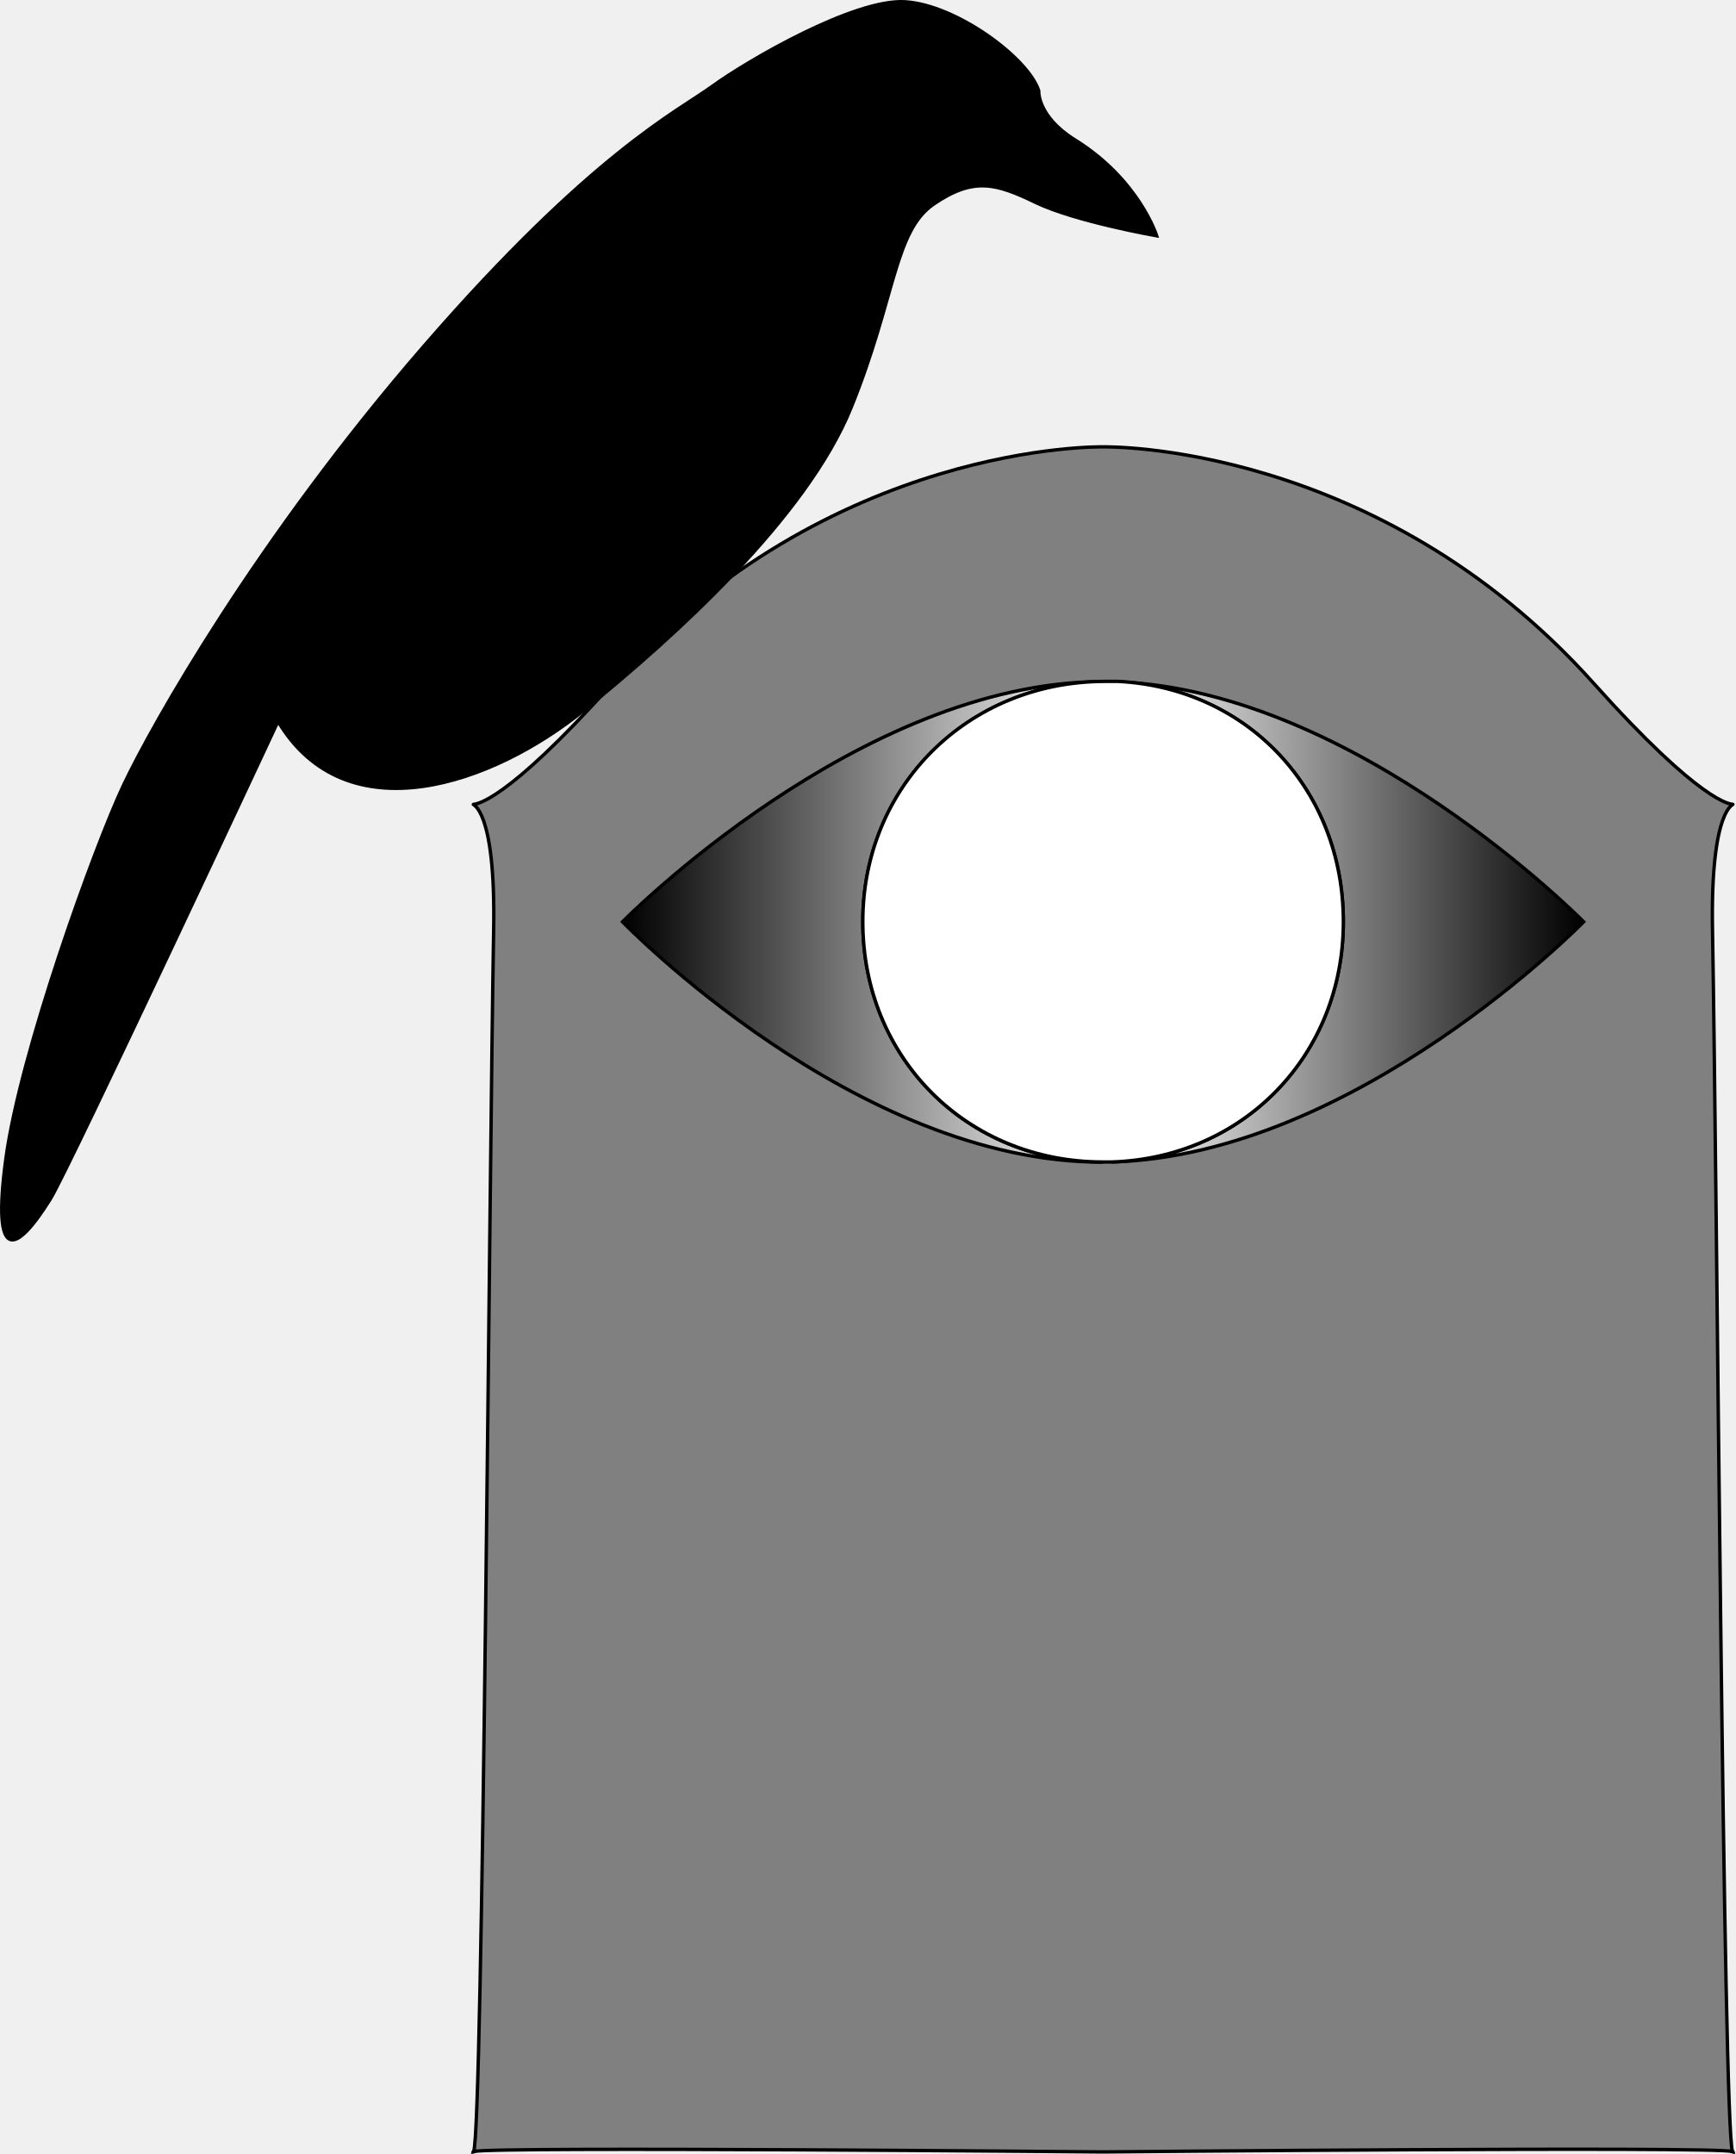
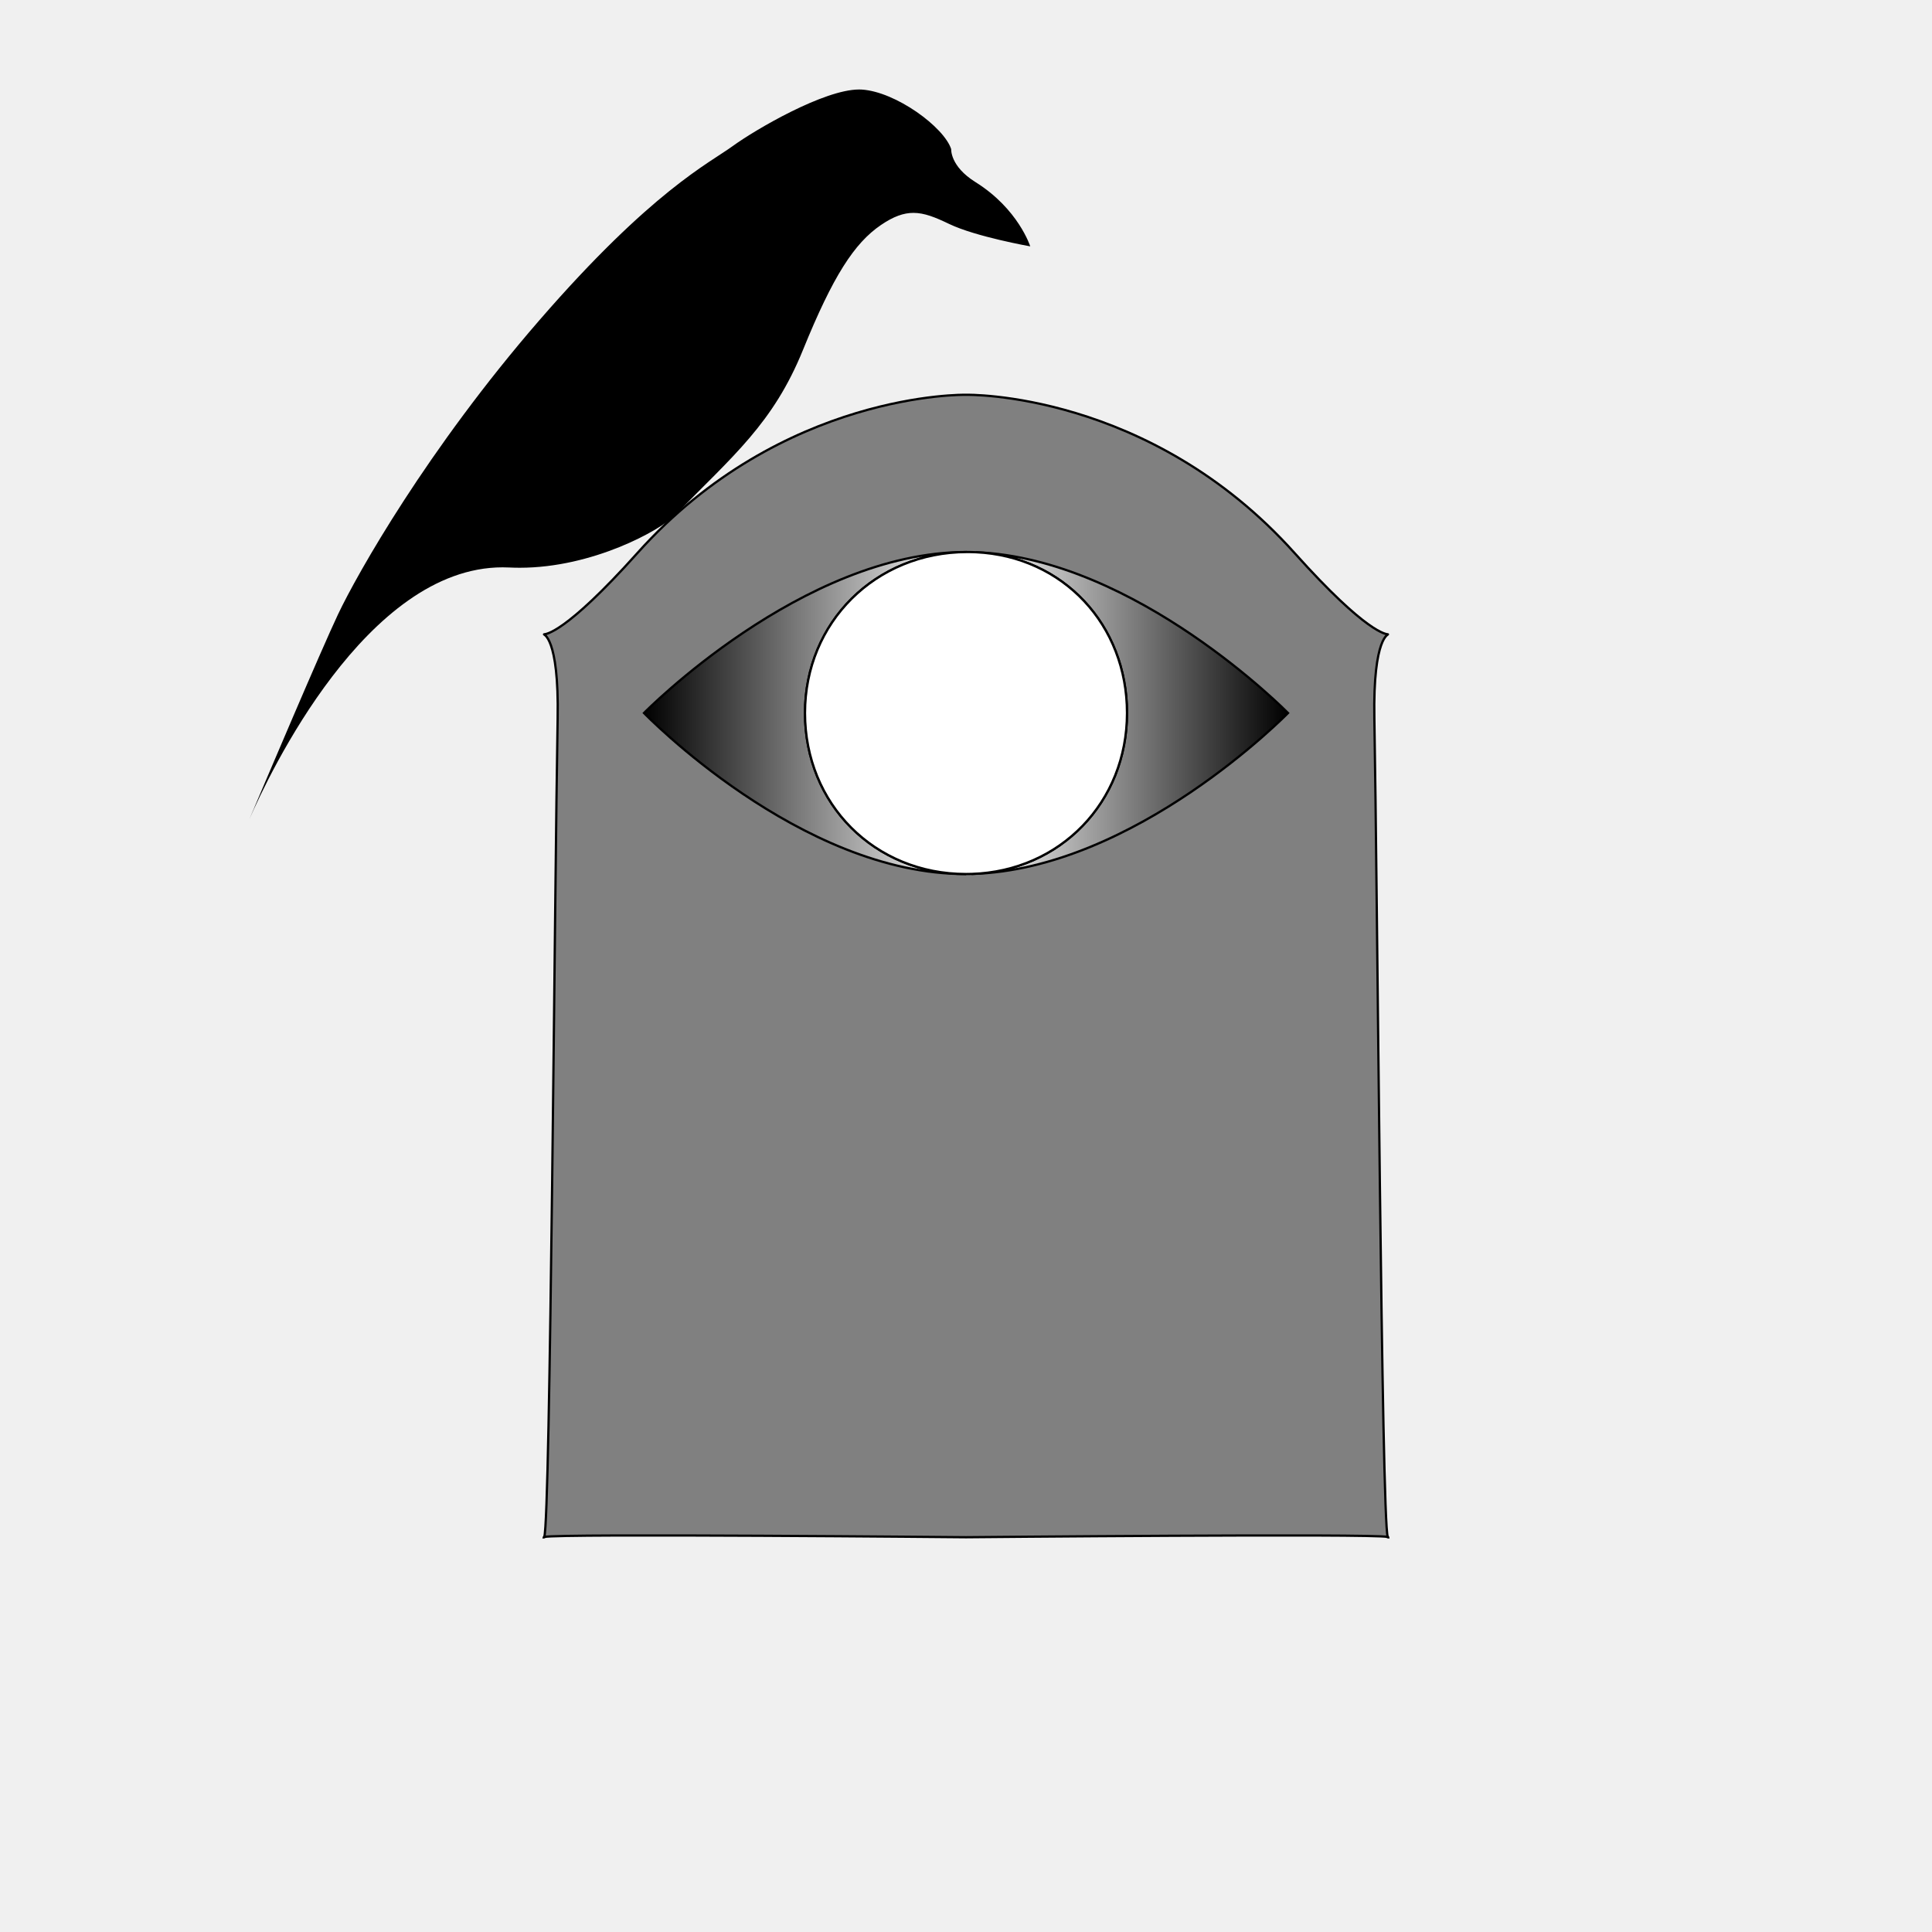
- <svg xmlns="http://www.w3.org/2000/svg" id="图层_1" data-name="图层 1" viewBox="0 0 511.81 635.26">
-   <defs>
-     <style>.cls-1{fill:gray;}.cls-1,.cls-2,.cls-3,.cls-4,.cls-5{stroke:#000;stroke-miterlimit:10;}.cls-2{fill:url(#未命名的渐变_2);}.cls-3{fill:url(#白色_黑色);}.cls-4{fill:#fff;}</style>
-     <linearGradient id="未命名的渐变_2" x1="283.46" y1="313.85" x2="425.62" y2="313.85" gradientUnits="userSpaceOnUse">
-       <stop offset="0" />
-       <stop offset="1" stop-color="#fff" />
+ <svg xmlns="http://www.w3.org/2000/svg" version="1.1" id="图层_1" x="0px" y="0px" viewBox="0 0 850.39 850.39" style="enable-background:new 0 0 850.39 850.39;" xml:space="preserve">
+   <style type="text/css">
+ 	.st0{fill:#808080;stroke:#000000;stroke-miterlimit:10;}
+ 	.st1{fill:url(#SVGID_1_);stroke:#000000;stroke-miterlimit:10;}
+ 	.st2{fill:url(#SVGID_2_);stroke:#000000;stroke-miterlimit:10;}
+ 	.st3{fill:#FFFFFF;stroke:#000000;stroke-miterlimit:10;}
+ </style>
+   <g>
+     <path class="st0" d="M604.94,316.25c1.3,72.1,3.19,353.42,5.89,360.25c-5.88-1.55-185.63,0.13-185.63,0.13   s-179.76-1.68-185.64-0.13c2.7-6.83,4.6-288.15,5.89-360.25c1.32-73.21-28.93-1.31,35.07-72.77   c64.01-71.46,144.68-69.71,144.68-69.71s80.66-1.75,144.67,69.71S603.63,243.04,604.94,316.25z" />
+     <path class="st0" d="M239.56,676.51c-0.04,0.1-0.08,0.14-0.12,0.11C239.38,676.58,239.42,676.54,239.56,676.51z" />
+     <path class="st0" d="M610.95,676.62c-0.04,0.03-0.08-0.01-0.12-0.11C610.97,676.54,611.01,676.58,610.95,676.62z" />
+   </g>
+   <g>
+     <linearGradient id="SVGID_1_" gradientUnits="userSpaceOnUse" x1="283.46" y1="313.846" x2="425.62" y2="313.846">
+       <stop offset="0" style="stop-color:#000000" />
+       <stop offset="1" style="stop-color:#FFFFFF" />
    </linearGradient>
-     <linearGradient id="白色_黑色" x1="427.69" y1="313.87" x2="566.93" y2="313.87" gradientUnits="userSpaceOnUse">
-       <stop offset="0" stop-color="#fff" />
-       <stop offset="1" />
+     <path class="st1" d="M425.2,384.71c-72.99,0.34-141.74-70.87-141.74-70.87s69.6-70.86,141.74-70.86h0.42   c-40.19,0.12-71.29,30.92-71.29,70.86C354.33,353.86,384.9,384.71,425.2,384.71z" />
+     <linearGradient id="SVGID_2_" gradientUnits="userSpaceOnUse" x1="427.69" y1="313.87" x2="566.93" y2="313.87">
+       <stop offset="0" style="stop-color:#FFFFFF" />
+       <stop offset="1" style="stop-color:#000000" />
    </linearGradient>
-   </defs>
-   <path class="cls-1" d="M604.94,316.25c1.3,72.1,3.19,353.42,5.89,360.25-5.88-1.55-185.63.13-185.63.13S245.44,675,239.56,676.5c2.7-6.83,4.6-288.15,5.89-360.25,1.32-73.21-28.93-1.31,35.07-72.77S425.2,173.77,425.2,173.77s80.66-1.75,144.67,69.71S603.63,243,604.94,316.25Z" transform="translate(-99.85 -41.98)" />
-   <path class="cls-1" d="M239.56,676.51c0,.1-.08.14-.12.11S239.42,676.54,239.56,676.51Z" transform="translate(-99.85 -41.98)" />
-   <path class="cls-1" d="M611,676.62s-.08,0-.12-.11C611,676.54,611,676.58,611,676.62Z" transform="translate(-99.85 -41.98)" />
-   <path class="cls-2" d="M425.2,384.71c-73,.34-141.74-70.87-141.74-70.87S353.06,243,425.2,243h.42c-40.19.12-71.29,30.92-71.29,70.86S384.9,384.71,425.2,384.71Z" transform="translate(-99.85 -41.98)" />
-   <path class="cls-3" d="M566.93,313.84s-67.19,68.93-139.24,70.83c39.06-1.24,68.37-31.64,68.37-70.83,0-38.77-28.07-68.92-66.46-70.77C500.13,245.83,566.93,313.84,566.93,313.84Z" transform="translate(-99.85 -41.98)" />
-   <path class="cls-4" d="M496.06,313.84c0,39.19-29.31,69.59-68.37,70.83-.82,0-1.65,0-2.49,0-40.3,0-70.87-30.85-70.87-70.87s31.1-70.74,71.29-70.86H427l1.48,0,1.15,0C468,244.92,496.06,275.07,496.06,313.84Z" transform="translate(-99.85 -41.98)" />
-   <path class="cls-5" d="M406.21,68.74c-3.13-9.71-24.36-25.29-39.38-26.23S320.35,59.88,310,67.39s-35.68,19.72-85,76.53S144.76,255.66,136.31,273.5s-30.52,78.87-34.74,110.32,3.13,27.81,13.14,11.74c5.34-8.57,67.14-140.84,67.14-140.84,20.19,33.8,63.38,18.47,90.14-3.21s65.73-56.89,78.87-89.28,12.68-52.11,24.42-60.1,18.31-6.1,30-.46S441,111.52,441,111.52,435.82,95,416.89,83.24C405.67,76.24,406.21,68.74,406.21,68.74Z" transform="translate(-99.85 -41.98)" />
+     <path class="st2" d="M566.93,313.84c0,0-67.19,68.93-139.24,70.83c39.06-1.24,68.37-31.64,68.37-70.83   c0-38.77-28.07-68.92-66.46-70.77C500.13,245.83,566.93,313.84,566.93,313.84z" />
+     <path class="st3" d="M496.06,313.84c0,39.19-29.31,69.59-68.37,70.83c-0.82,0.03-1.65,0.04-2.49,0.04   c-40.3,0-70.87-30.85-70.87-70.87c0-39.94,31.1-70.74,71.29-70.86h0.23c0.38,0,0.75,0,1.12,0.01c0.49,0.01,0.99,0.02,1.48,0.04   c0.38,0.01,0.77,0.02,1.15,0.04C467.99,244.92,496.06,275.07,496.06,313.84z" />
+   </g>
+   <g>
+     <path d="M118.7,340.81c10.28-24.15,25.14-58.82,30.53-70.19c9.85-20.79,41.05-74.6,88.66-129.46   c41.85-48.23,66.13-64.08,79.18-72.6c2.23-1.46,4.16-2.71,5.72-3.85c10.04-7.3,40.24-24.82,55.36-24.82c0.38,0,0.76,0.01,1.12,0.03   c14.73,0.92,35.7,16.13,38.91,25.8c-0.03,0.98,0.15,8.14,10.92,14.85c16.18,10.1,22.29,23.79,23.61,27.21   c-4.37-0.81-24.4-4.72-34.7-9.66c-6.51-3.12-11.21-4.93-15.94-4.93c-4.57,0-9.07,1.68-14.6,5.44   c-12.17,8.27-21.51,23.23-34.48,55.18c-11.11,27.39-25.39,41.67-45.15,61.43c-3.57,3.57-7.26,7.26-11.16,11.26   c-6.37,6.52-35.91,22.9-67.89,22.9c-1.53,0-3.07-0.04-4.57-0.11c-1.01-0.05-1.99-0.08-3-0.08   C173.28,249.21,136.07,307.48,118.7,340.81z" />
+     <path d="M378.15,40.39c0.37,0,0.74,0.01,1.09,0.03c6.65,0.42,15.49,4.02,23.65,9.65c7.62,5.26,13.27,11.27,14.8,15.73   c-0.01,1.36,0.49,8.54,11.15,15.2c14.95,9.33,21.23,21.75,23.07,26.13c-5.71-1.09-24.02-4.82-33.67-9.45   c-6.57-3.16-11.33-4.98-16.16-4.98c-4.67,0-9.26,1.7-14.88,5.53c-12.26,8.34-21.65,23.35-34.66,55.4   c-11.08,27.29-25.32,41.54-45.04,61.27c-3.57,3.57-7.26,7.26-11.17,11.26c-6.32,6.48-35.7,22.75-67.54,22.75   c-1.52,0-3.05-0.04-4.55-0.11c-1.02-0.05-2.01-0.08-3.02-0.08c-25.71,0-51.2,16.3-75.76,48.44c-8.67,11.34-16.03,23.14-21.92,33.63   c9.74-22.82,21.5-50.11,26.16-59.95c9.84-20.77,41.01-74.53,88.58-129.35c41.81-48.18,66.05-64.01,79.07-72.51   c2.24-1.46,4.17-2.72,5.74-3.86C333.08,57.84,363.14,40.39,378.15,40.39 M378.15,39.39c-15.42,0-45.58,17.59-55.66,24.92   c-10.33,7.51-35.68,19.72-84.98,76.53s-80.28,111.74-88.73,129.58c-7.33,15.48-32.46,74.69-38.98,90.09   c8.54-19.59,51.5-110.79,111.41-110.79c0.99,0,1.98,0.02,2.97,0.07c1.53,0.08,3.07,0.11,4.6,0.11c32.12,0,61.84-16.49,68.25-23.05   c25.73-26.35,43.27-40.46,56.42-72.85c13.15-32.39,22.56-46.97,34.29-54.95c5.57-3.79,9.97-5.35,14.32-5.35   c4.82,0,9.56,1.92,15.73,4.88c11.74,5.63,35.68,9.86,35.68,9.86s-5.19-16.48-24.11-28.29c-11.22-7-10.68-14.5-10.68-14.5   c-3.13-9.7-24.36-25.29-39.39-26.23C378.92,39.4,378.54,39.39,378.15,39.39L378.15,39.39z M109.8,360.5   c-1.03,2.36-1.56,3.68-1.56,3.68S108.81,362.85,109.8,360.5L109.8,360.5z" />
+   </g>
</svg>
